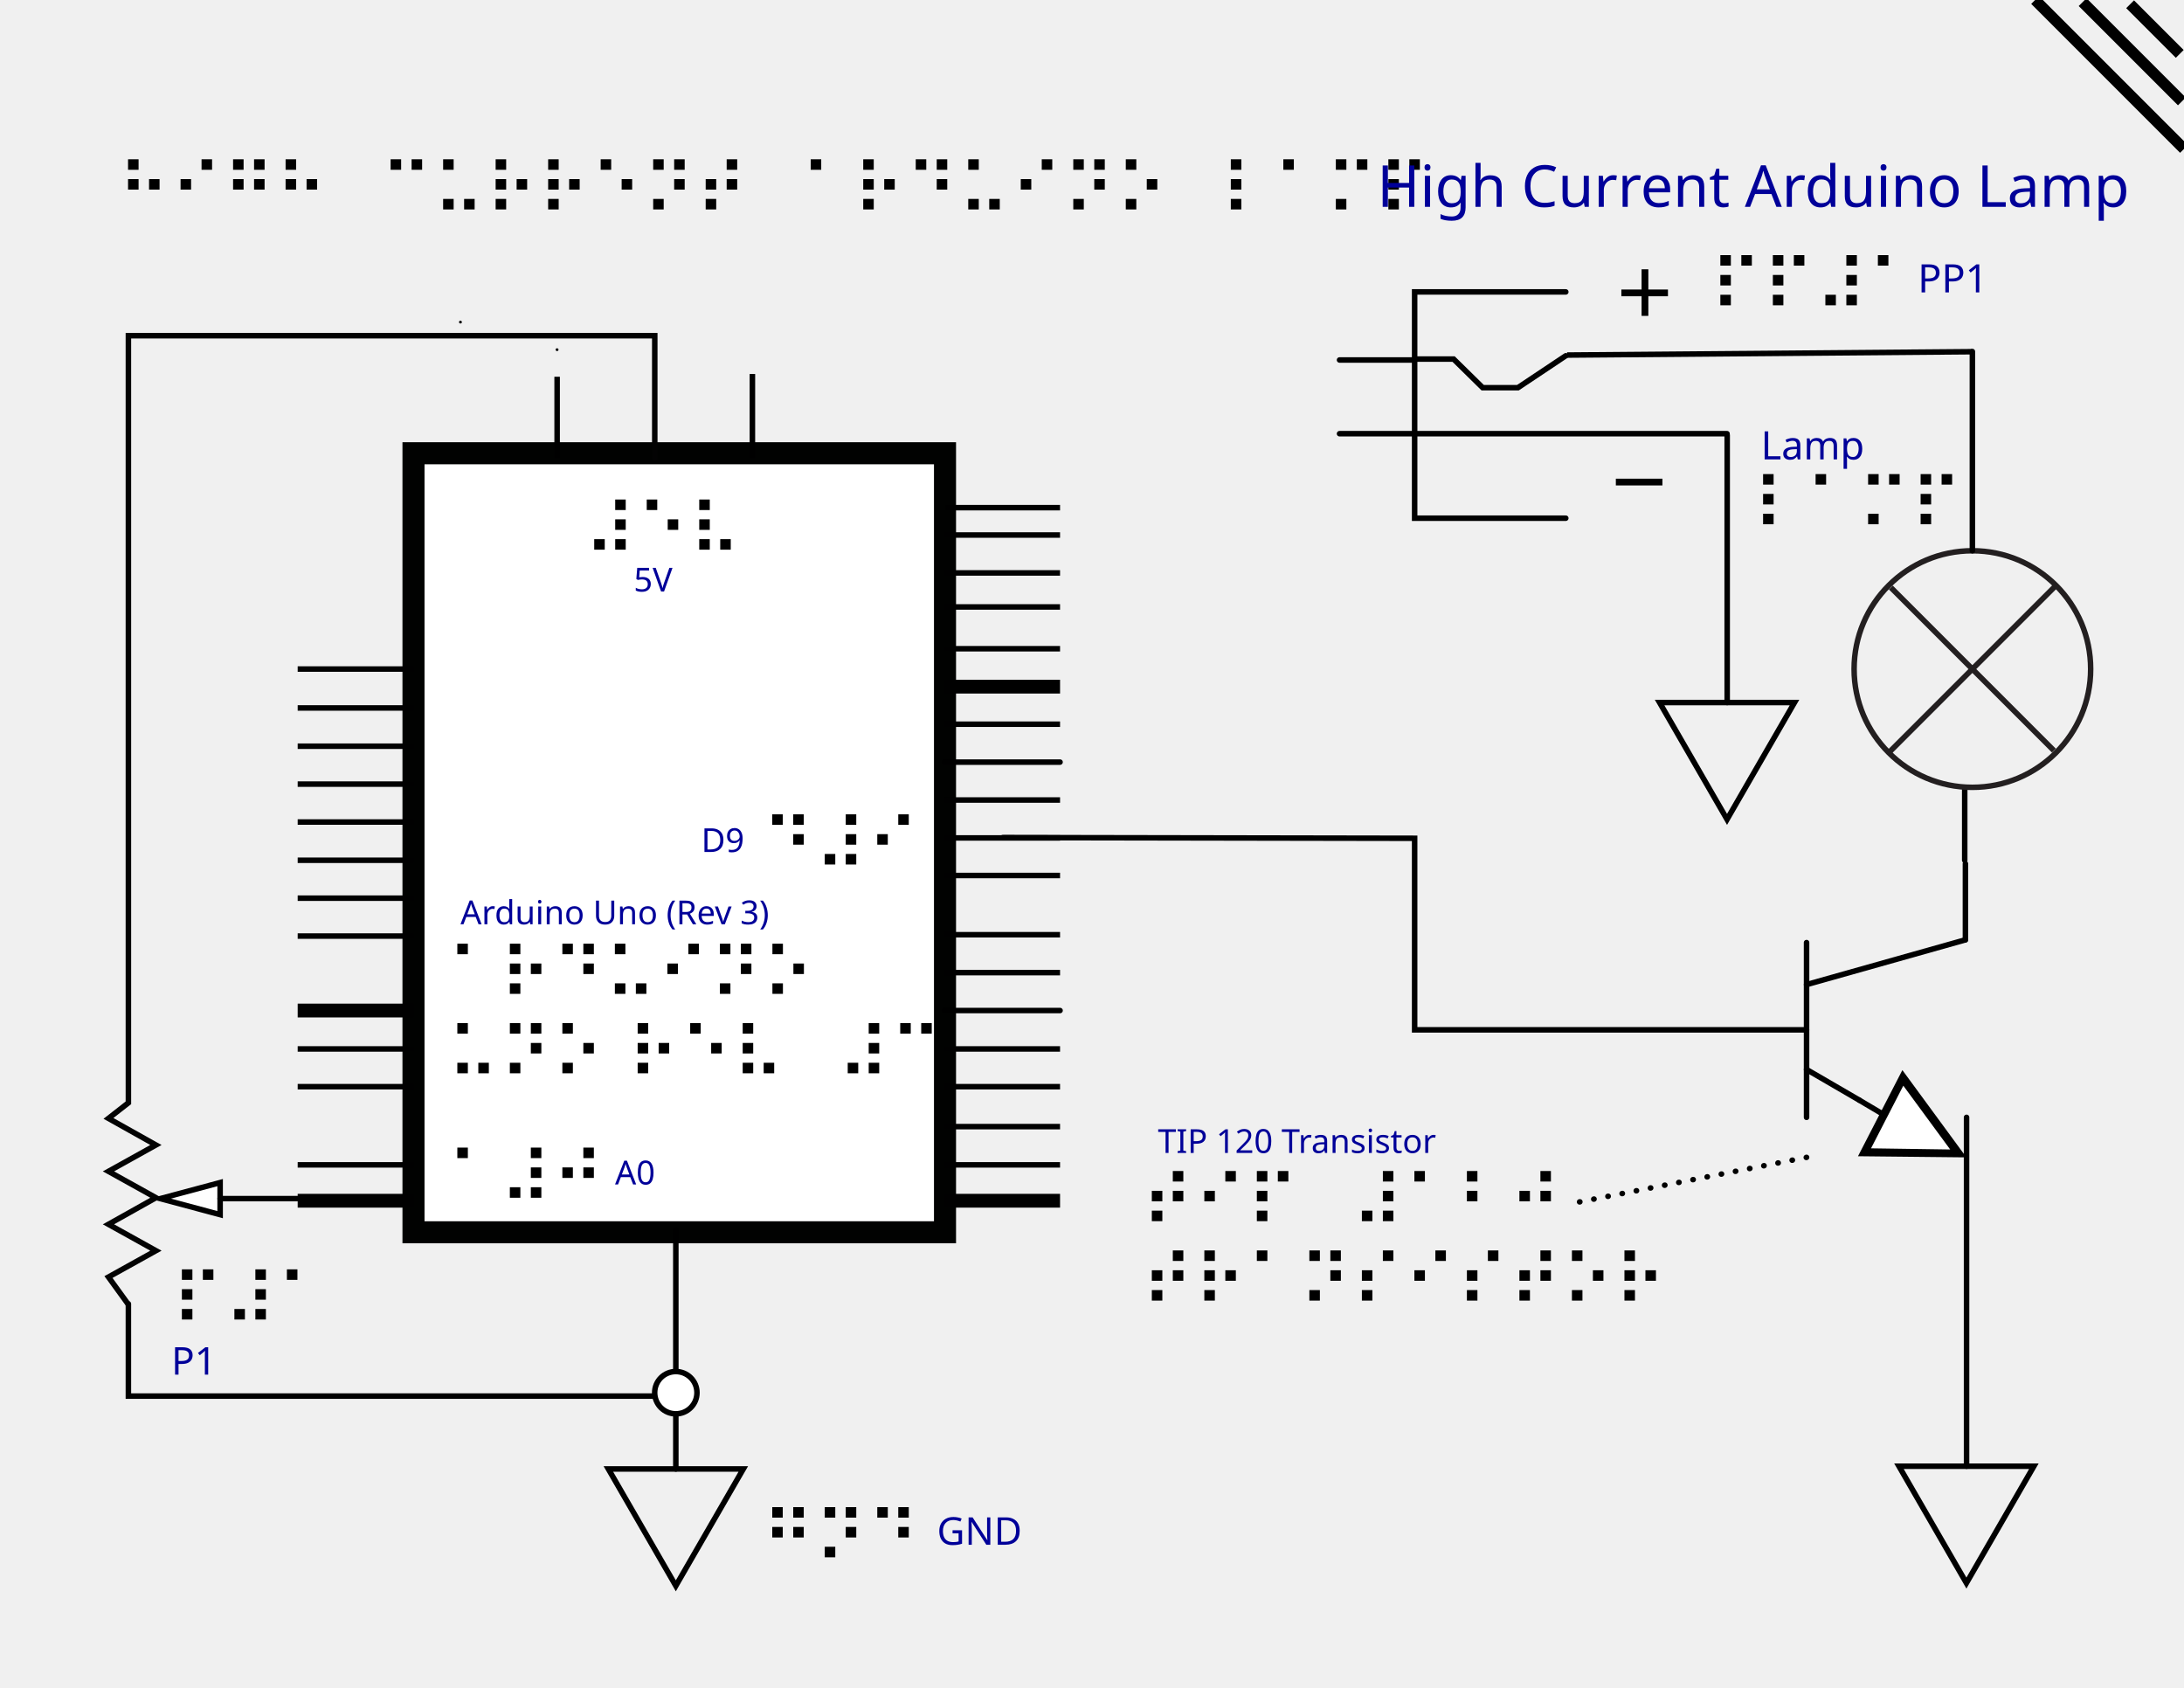
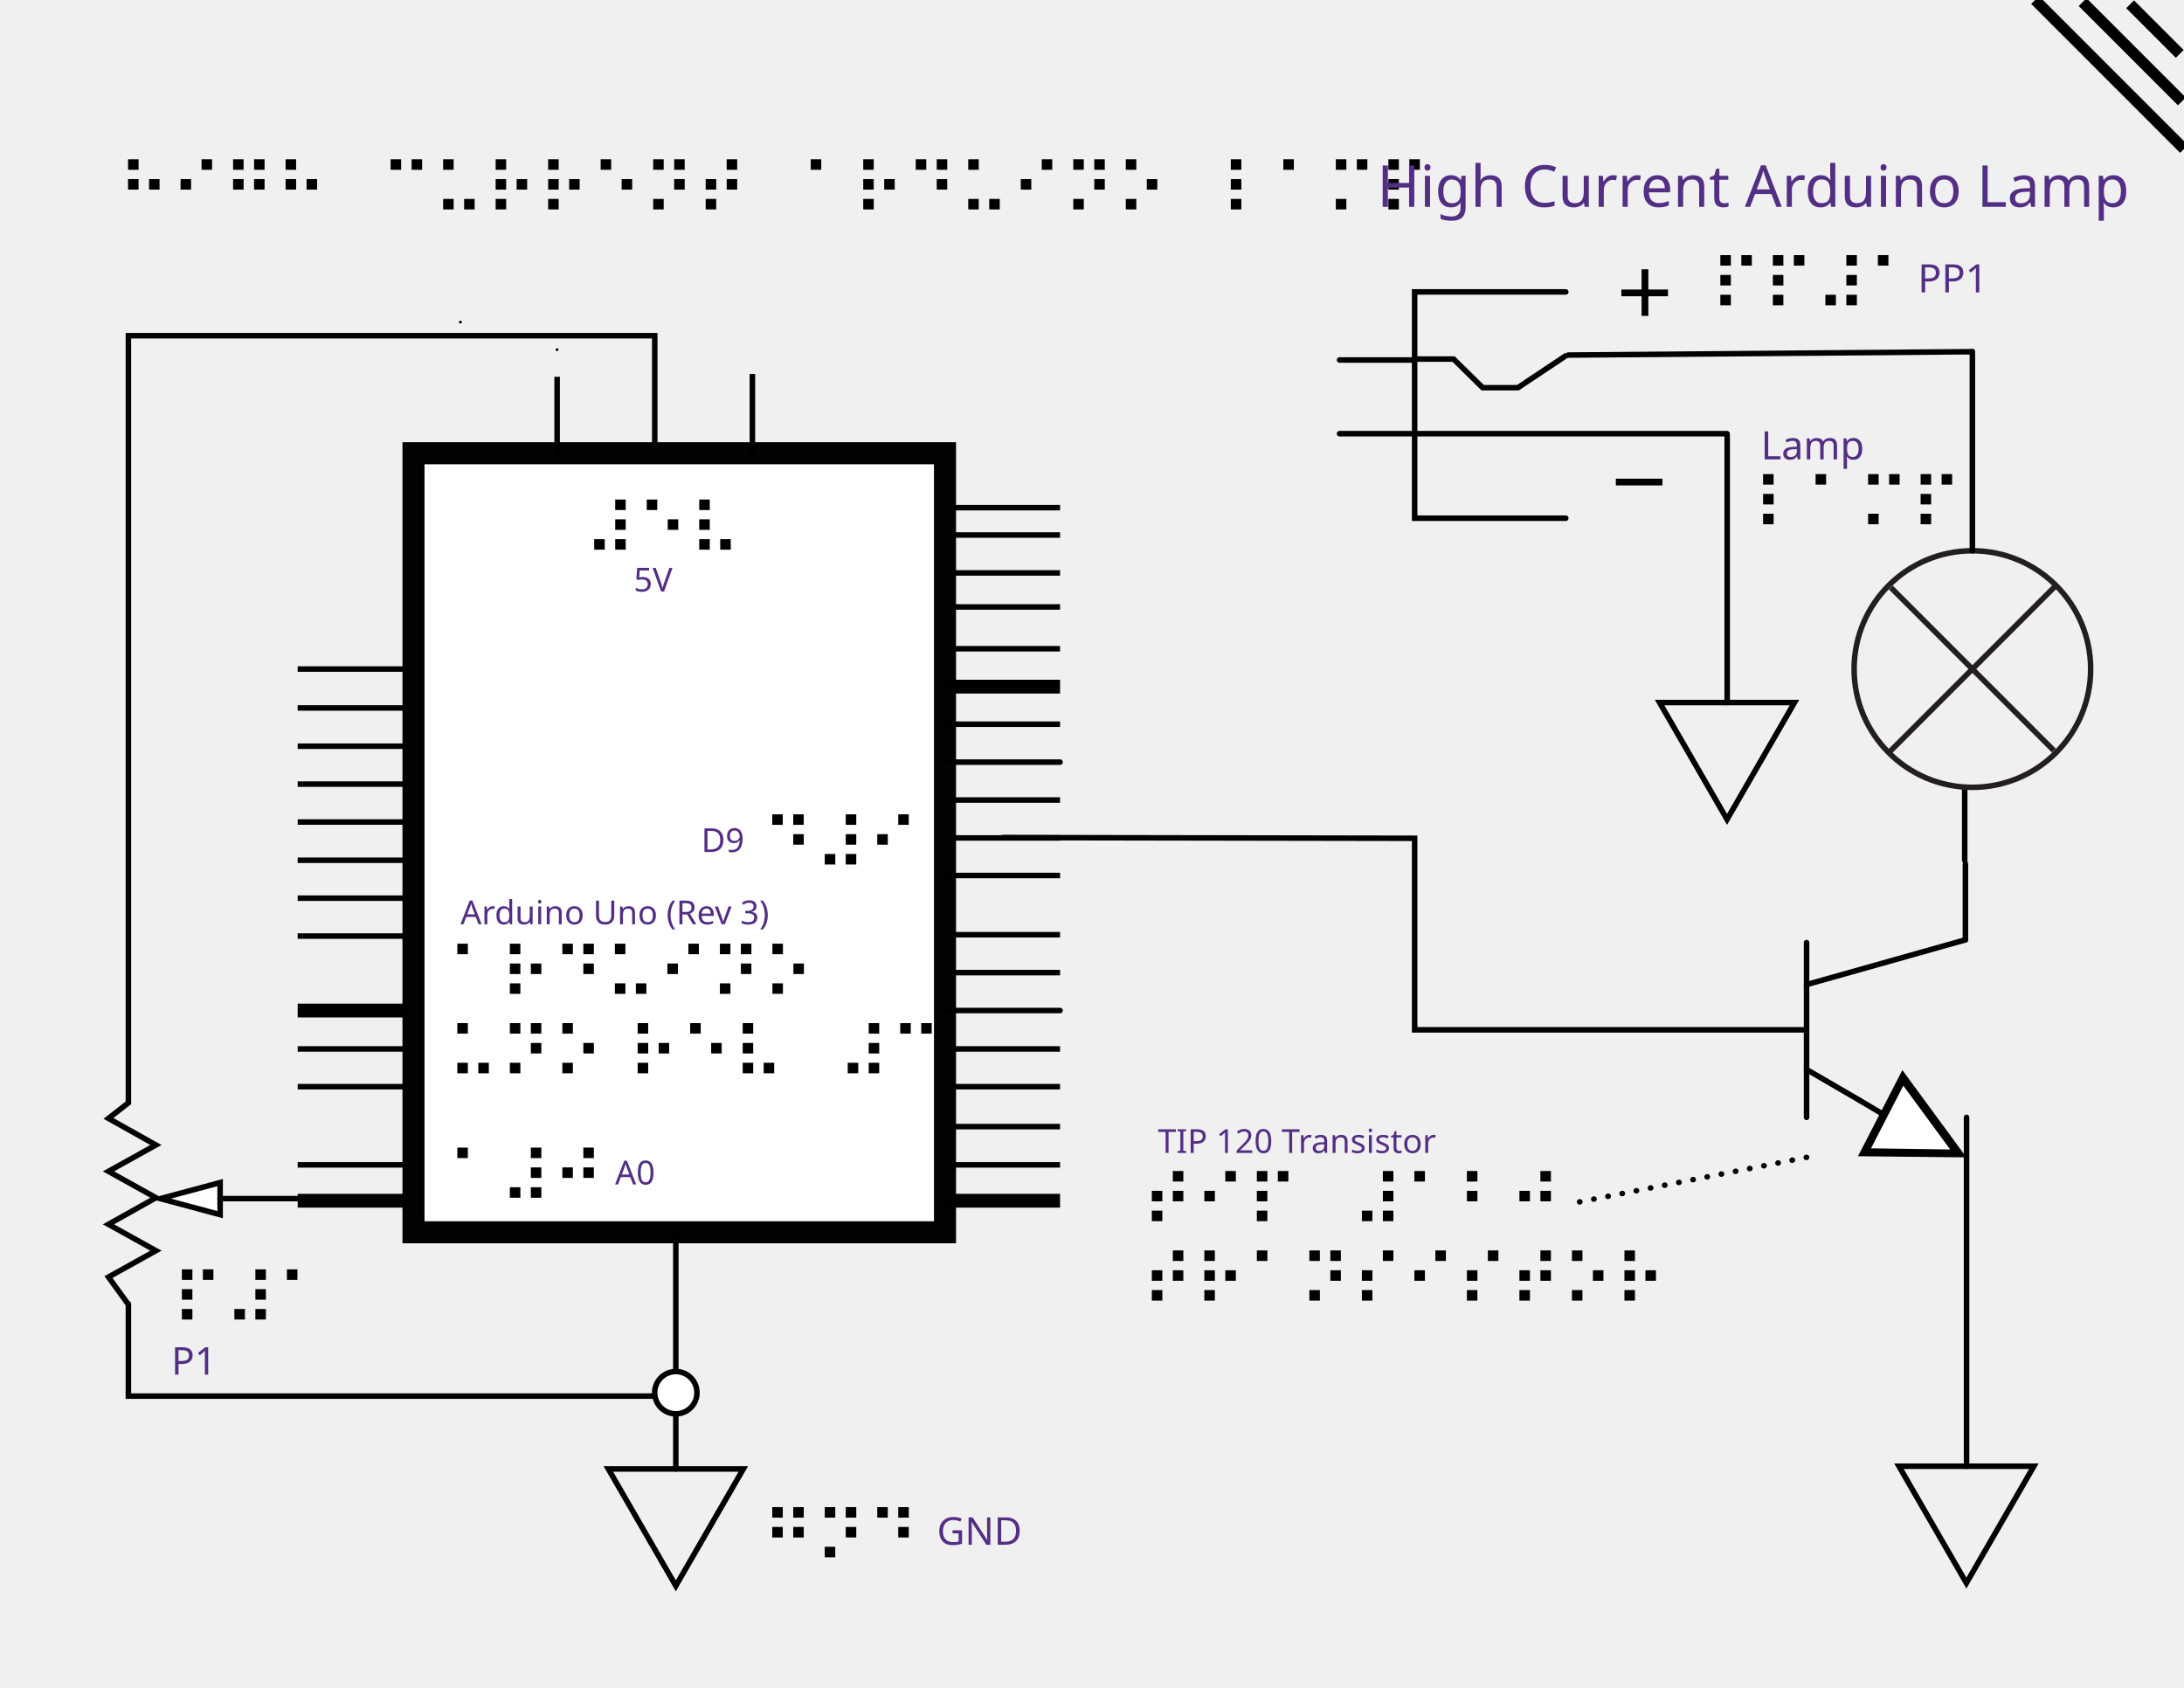
<svg xmlns="http://www.w3.org/2000/svg" version="1.1" id="Layer_1" x="0px" y="0px" width="792px" height="612px" viewBox="0 0 792 612" enable-background="new 0 0 792 612" xml:space="preserve">
  <g id="plaintext" display="none">
    <text transform="matrix(1 0 0 1 262.8433 340.8613)" display="inline" font-family="'MyriadPro-Regular'" font-size="17.733">Output</text>
    <text transform="matrix(1 0 0 1 162.7798 362.1406)" display="inline" font-family="'MyriadPro-Regular'" font-size="17.733">from microcontroller</text>
    <text transform="matrix(1 0 0 1 29.8711 236.959)" display="inline" font-family="'MyriadPro-Regular'" font-size="17.733">Digital Output</text>
    <text transform="matrix(1 0 0 1 404.5684 400.3926)" display="inline" font-family="'MyriadPro-Regular'" font-size="17.733">220Ω</text>
    <text transform="matrix(1 0 0 1 413.8398 467.625)" display="inline" font-family="'MyriadPro-Regular'" font-size="17.733">LED</text>
  </g>
  <g id="Braille_1_">
    <text transform="matrix(1 0 0 1 42.626 78.0645)" font-family="'AppleBraille'" font-size="26">⠓⠊⠛⠓⠀⠉⠥⠗⠗⠑⠝⠞⠀⠁⠗⠙⠥⠊⠝⠕⠀⠇⠁⠍⠏</text>
  </g>
-   <text transform="matrix(1 0 0 1 499.3809 74.998)" fill="#000099" font-family="'ArialMT'" font-size="21">High Current Arduino Lamp</text>
+   <text transform="matrix(1 0 0 1 499.3809 74.998)" fill="#532E85" font-family="'ArialMT'" font-size="21">High Current Arduino Lamp</text>
  <g>
    <g transform="translate(126.231,26.6186)">
      <g id="schematic">
        <rect x="23.717" y="137.719" fill="#FFFFFF" stroke="#010201" stroke-width="8" stroke-linecap="round" width="192.747" height="282.479" />
        <line id="connector63pin" fill="none" stroke="#000000" stroke-width="2" stroke-miterlimit="10" x1="216.68" y1="157.455" x2="258.183" y2="157.455" />
        <path id="connector56pin_1_" fill="none" stroke="#000000" stroke-width="2" stroke-miterlimit="10" d="M216.68,352.463" />
        <line id="connector86pin" fill="none" stroke="#000000" stroke-width="2" stroke-miterlimit="10" x1="75.805" y1="109.988" x2="75.805" y2="139.504" />
        <line id="connector40pin" fill="none" x1="111.212" y1="103.988" x2="111.212" y2="139.504" />
        <rect id="connector40terminal" x="110.351" y="102.269" fill="none" width="1.723" height="1.719" />
        <line id="connector46pin" fill="none" x1="111.212" y1="103.988" x2="111.212" y2="139.504" />
        <rect id="connector46terminal" x="110.351" y="102.269" fill="none" width="1.723" height="1.719" />
        <polyline id="connector87pin_2_" fill="none" stroke="#030303" stroke-width="2" stroke-linecap="round" points="     -79.835,446.167 -86.897,436.427 -69.69,426.869 -86.897,417.31 -69.69,407.667 -86.897,398.107 -69.69,388.548 -86.897,378.904      -79.67,373.255 -79.67,95.109 111.212,95.109 111.212,139.504    " />
        <line id="connector90pin" fill="none" stroke="#000000" stroke-width="2" stroke-miterlimit="10" x1="146.619" y1="108.988" x2="146.619" y2="139.504" />
      </g>
    </g>
  </g>
  <g>
    <g transform="translate(0,64.2787)">
      <g id="schematic_2_">
-         <text transform="matrix(1 0 0 1 254.3052 244.6471)" fill="#000099" font-family="'ArialMT'" font-size="12">D9</text>
-         <text transform="matrix(1 0 0 1 166.9902 270.8502)" fill="#000099" font-family="'ArialMT'" font-size="12">Arduino Uno (Rev 3)</text>
-         <text transform="matrix(1 0 0 1 229.8081 150.1881)" fill="#000099" font-family="'ArialMT'" font-size="12">5V</text>
+         <text transform="matrix(1 0 0 1 254.3052 244.6471)" fill="#532E85" font-family="'ArialMT'" font-size="12">D9</text>
+         <text transform="matrix(1 0 0 1 166.9902 270.8502)" fill="#532E85" font-family="'ArialMT'" font-size="12">Arduino Uno (Rev 3)</text>
+         <text transform="matrix(1 0 0 1 229.8081 150.1881)" fill="#532E85" font-family="'ArialMT'" font-size="12">5V</text>
      </g>
    </g>
  </g>
  <text transform="matrix(1 0 0 1 276.2344 566.7861)" font-family="'AppleBraille'" font-size="26">⠛⠝⠙</text>
  <text transform="matrix(1 0 0 1 276.2344 315.584)" font-family="'AppleBraille'" font-size="26">⠙⠼⠊</text>
  <text transform="matrix(1 0 0 1 211.6753 201.4336)" font-family="'AppleBraille'" font-size="26">⠼⠑⠧</text>
  <text transform="matrix(1 0 0 1 162.0361 362.4893)" font-family="'AppleBraille'" font-size="26">⠁⠗⠙⠥⠊⠝⠕</text>
  <text transform="matrix(1 0 0 1 162.0361 391.2891)" font-family="'AppleBraille'" font-size="26">⠥⠝⠕ ⠗⠑⠧⠀⠼⠉</text>
-   <text transform="matrix(1 0 0 1 339.7832 560.1143)" fill="#000099" font-family="'ArialMT'" font-size="13.909">GND</text>
+   <text transform="matrix(1 0 0 1 339.7832 560.1143)" fill="#532E85" font-family="'ArialMT'" font-size="13.909">GND</text>
  <g>
    <path fill="none" stroke="#414141" stroke-width="2" stroke-linecap="round" d="M235.412,110.509" />
    <path fill="none" stroke="#414141" stroke-width="2" stroke-linecap="round" d="M229.335,114.062" />
  </g>
  <g>
    <path fill="none" stroke="#414141" stroke-width="2" stroke-linecap="round" d="M244.232,114.062" />
  </g>
  <g>
    <path fill="none" stroke="#000000" stroke-width="2" stroke-miterlimit="10" d="M375.254,408.785" />
  </g>
  <g>
    <path fill="none" stroke="#414141" stroke-width="2" stroke-linecap="round" d="M246.29,448.816" />
  </g>
  <path fill="none" stroke="#030303" stroke-width="2" stroke-linecap="round" d="M246.735,448.816" />
  <g>
    <g>
      <path fill="none" stroke="#000000" stroke-width="2" stroke-linecap="round" d="M246.252,448.816" />
      <path fill="none" stroke="#000000" stroke-width="2" stroke-linecap="round" d="M246.538,455.558" />
    </g>
  </g>
  <g>
    <g>
      <path fill="none" stroke="#000000" stroke-width="2" stroke-linecap="round" stroke-miterlimit="10" d="M320.926,119.908" />
    </g>
  </g>
  <g>
    <g>
      <line fill="none" stroke="#000000" stroke-linecap="round" stroke-miterlimit="10" x1="202.036" y1="126.79" x2="201.987" y2="126.781" />
      <line fill="none" stroke="#000000" stroke-linecap="round" stroke-miterlimit="10" x1="166.997" y1="116.799" x2="166.948" y2="116.79" />
    </g>
  </g>
  <g>
    <line fill="none" stroke="#000000" stroke-width="4" stroke-miterlimit="10" x1="755.229" y1="0.772" x2="791.227" y2="36.771" />
    <line fill="none" stroke="#000000" stroke-width="4" stroke-miterlimit="10" x1="738" y1="0" x2="792" y2="54" />
    <line fill="none" stroke="#000000" stroke-width="4" stroke-miterlimit="10" x1="772.457" y1="1.543" x2="790.457" y2="19.543" />
  </g>
  <line fill="none" stroke="#010101" stroke-width="2" stroke-miterlimit="10" x1="149.948" y1="242.592" x2="107.95" y2="242.592" />
  <line fill="none" stroke="#010101" stroke-width="2" stroke-miterlimit="10" x1="149.948" y1="256.703" x2="107.95" y2="256.703" />
  <line fill="none" stroke="#010101" stroke-width="2" stroke-miterlimit="10" x1="149.948" y1="270.57" x2="107.95" y2="270.57" />
  <line fill="none" stroke="#010101" stroke-width="2" stroke-miterlimit="10" x1="149.948" y1="284.313" x2="107.95" y2="284.313" />
  <line fill="none" stroke="#010101" stroke-width="2" stroke-miterlimit="10" x1="149.948" y1="298.058" x2="107.95" y2="298.058" />
  <line fill="none" stroke="#010101" stroke-width="2" stroke-miterlimit="10" x1="149.948" y1="311.926" x2="107.95" y2="311.926" />
  <line fill="none" stroke="#010101" stroke-width="2" stroke-miterlimit="10" x1="149.948" y1="325.672" x2="107.95" y2="325.672" />
  <line fill="none" stroke="#010101" stroke-width="2" stroke-miterlimit="10" x1="149.948" y1="339.414" x2="107.95" y2="339.414" />
  <line fill="none" stroke="#010101" stroke-width="5" stroke-miterlimit="10" x1="149.948" y1="366.411" x2="107.95" y2="366.411" />
  <line fill="none" stroke="#010101" stroke-width="2" stroke-miterlimit="10" x1="149.948" y1="380.338" x2="107.95" y2="380.338" />
  <line fill="none" stroke="#010101" stroke-width="2" stroke-miterlimit="10" x1="149.948" y1="394.021" x2="107.95" y2="394.021" />
  <line fill="none" stroke="#010101" stroke-width="2" stroke-miterlimit="10" x1="149.948" y1="422.369" x2="107.95" y2="422.369" />
  <line fill="none" stroke="#010101" stroke-width="5" stroke-miterlimit="10" x1="149.948" y1="435.377" x2="107.95" y2="435.377" />
  <line fill="none" stroke="#000000" stroke-width="2" stroke-linecap="round" x1="384.414" y1="366.411" x2="342.416" y2="366.411" />
  <line fill="none" stroke="#000000" stroke-width="2" stroke-linecap="round" x1="384.414" y1="276.338" x2="342.416" y2="276.338" />
  <line fill="none" stroke="#010101" stroke-width="2" stroke-miterlimit="10" x1="384.414" y1="352.666" x2="342.416" y2="352.666" />
  <line fill="none" stroke="#010101" stroke-width="2" stroke-miterlimit="10" x1="384.414" y1="338.924" x2="342.416" y2="338.924" />
  <line fill="none" stroke="#010101" stroke-width="2" stroke-miterlimit="10" x1="384.414" y1="317.447" x2="342.416" y2="317.447" />
  <line fill="none" stroke="#010101" stroke-width="2" stroke-miterlimit="10" x1="384.414" y1="303.826" x2="342.416" y2="303.826" />
  <line fill="none" stroke="#010101" stroke-width="2" stroke-miterlimit="10" x1="384.414" y1="290.081" x2="342.416" y2="290.081" />
  <line fill="none" stroke="#010101" stroke-width="2" stroke-miterlimit="10" x1="384.414" y1="262.592" x2="342.416" y2="262.592" />
  <line fill="none" stroke="#010101" stroke-width="5" stroke-miterlimit="10" x1="384.414" y1="248.971" x2="342.416" y2="248.971" />
  <line fill="none" stroke="#010101" stroke-width="2" stroke-miterlimit="10" x1="384.414" y1="235.227" x2="342.416" y2="235.227" />
  <line fill="none" stroke="#010101" stroke-width="2" stroke-miterlimit="10" x1="384.414" y1="207.738" x2="342.416" y2="207.738" />
  <line fill="none" stroke="#010101" stroke-width="2" stroke-miterlimit="10" x1="384.414" y1="220.074" x2="342.416" y2="220.074" />
  <line fill="none" stroke="#010101" stroke-width="2" stroke-miterlimit="10" x1="384.414" y1="193.996" x2="342.416" y2="193.996" />
  <line fill="none" stroke="#010101" stroke-width="2" stroke-miterlimit="10" x1="384.414" y1="380.338" x2="342.416" y2="380.338" />
  <line fill="none" stroke="#010101" stroke-width="2" stroke-miterlimit="10" x1="384.414" y1="394.021" x2="342.416" y2="394.021" />
  <line fill="none" stroke="#010101" stroke-width="2" stroke-miterlimit="10" x1="384.414" y1="408.502" x2="342.416" y2="408.502" />
  <line fill="none" stroke="#010101" stroke-width="2" stroke-miterlimit="10" x1="384.414" y1="422.369" x2="342.416" y2="422.369" />
  <line fill="none" stroke="#010101" stroke-width="5" stroke-miterlimit="10" x1="384.414" y1="435.377" x2="342.416" y2="435.377" />
  <g>
    <g>
      <g transform="translate(191.548,91.3167)">
        <g id="schematic_6_">
          <path id="connector0pin_6_" fill="none" stroke="#000000" stroke-width="2" stroke-linecap="round" d="M53.532,441.323v-86.761" />
          <g id="connector0terminal_2_">
				</g>
        </g>
      </g>
    </g>
  </g>
  <polygon fill="none" stroke="#000000" stroke-width="2" stroke-linecap="round" points="269.545,532.638 245.08,575.013   220.615,532.638 " />
  <g>
    <g>
      <g transform="translate(191.548,91.3167)">
        <g id="schematic_5_">
          <g id="connector0terminal_4_">
				</g>
        </g>
      </g>
    </g>
    <g>
      <path fill="none" stroke="#000000" stroke-width="2" stroke-linecap="round" d="M706.883,504.98" />
    </g>
  </g>
  <polygon fill="none" stroke="#000000" stroke-width="2" stroke-linecap="round" points="737.561,531.638 713.096,574.013   688.631,531.638 " />
  <polyline fill="none" stroke="#000000" stroke-width="2" stroke-linecap="round" points="655.126,373.411 512.999,373.411   512.999,303.957 363.663,303.695 " />
  <g>
    <line fill="none" stroke="#000000" stroke-width="2" stroke-linecap="round" x1="712.733" y1="340.775" x2="655.126" y2="357.007" />
    <path fill="none" stroke="#000000" stroke-miterlimit="10" d="M677.235,392.374" />
    <line fill="none" stroke="#000000" stroke-width="2" stroke-linecap="round" x1="674.286" y1="398.925" x2="655.126" y2="387.79" />
    <path id="connector0pin_4_" fill="none" stroke="#000000" stroke-width="2" stroke-linecap="round" d="M655.126,375.671" />
    <line id="connector2pin_2_" fill="none" stroke="#000000" stroke-width="2" stroke-linecap="round" x1="713.146" y1="531.638" x2="713.146" y2="405.146" />
    <path id="connector0pin_8_" fill="none" stroke="#000000" stroke-width="2" stroke-linecap="round" d="M712.479,311.926v-26.444" />
    <path id="connector0pin_1_" fill="none" stroke="#000000" stroke-width="2" stroke-linecap="round" d="M712.733,340.775v-27.606" />
    <line fill="none" stroke="#000000" stroke-width="2" stroke-linecap="round" x1="655.126" y1="341.775" x2="655.126" y2="405.146" />
  </g>
  <path id="connector1pin_2_" fill="none" stroke="#797979" stroke-width="2" stroke-linecap="round" d="M676.882,403.585" />
  <path fill="none" stroke="#414141" stroke-width="2" stroke-linecap="round" d="M676.882,403.585" />
  <line fill="none" stroke="#000000" stroke-width="2" stroke-linecap="round" x1="674.286" y1="398.925" x2="685.016" y2="405.29" />
  <path fill="none" stroke="#000000" stroke-width="2" stroke-linecap="round" d="M691.692,400.343" />
  <path fill="none" stroke="#000000" stroke-width="2" stroke-linecap="round" d="M684.452,413.708" />
  <path fill="none" stroke="#000000" stroke-width="2" stroke-linecap="round" d="M691.692,400.343" />
  <path fill="none" stroke="#000000" stroke-width="2" stroke-linecap="round" d="M684.452,413.708" />
  <path fill="none" stroke="#000000" stroke-width="2" stroke-linecap="round" d="M692.161,403.392" />
  <path fill="none" stroke="#000000" stroke-width="2" stroke-linecap="round" d="M691.938,412.64" />
  <path fill="none" stroke="#000000" stroke-width="2" stroke-linecap="round" d="M695.966,409.366" />
  <path fill="none" stroke="#000000" stroke-width="2" stroke-linecap="round" d="M696.352,412.899" />
  <g>
    <polygon fill="#FFFFFF" points="710.249,418.188 676.245,417.778 683.212,404.257 690.18,390.734  " />
-     <path d="M713.096,419.653l-39.321-0.41l16.097-31.234L713.096,419.653z M678.505,416.376l28.707,0.418l-17-23.133L678.505,416.376z   " />
-   </g>
-   <path d="M709.423,419.474c-0.686-0.354-1.072-1.235-0.655-2.053c0.354-0.676,1.235-1.067,2.052-0.647" />
+     <path d="M713.096,419.653l-39.32-0.41l16.097-31.234L713.096,419.653z M678.505,416.376l28.707,0.418l-17-23.133L678.505,416.376z" />
+   </g>
+   <path d="M709.423,419.474c-0.686-0.354-1.072-1.234-0.655-2.053c0.354-0.676,1.235-1.067,2.053-0.646" />
  <g id="connector0terminal_1_">
    <path fill="none" d="M689.971,407.739L689.971,407.739L689.971,407.739z" />
  </g>
  <g>
    <g>
      <polygon fill="#FFFFFF" stroke="#000000" stroke-width="2" stroke-miterlimit="10" points="79.826,440.421 58.145,434.61     79.826,428.8   " />
    </g>
  </g>
  <line fill="none" stroke="#010101" stroke-width="2" stroke-linecap="round" x1="79.826" y1="434.61" x2="114.5" y2="434.61" />
  <g>
    <path fill="none" stroke="#414141" stroke-width="2" stroke-linecap="round" d="M46.274,470.325" />
  </g>
  <path id="connector1pin_3_" fill="none" stroke="#797979" stroke-width="2" stroke-linecap="round" d="M46.561,399.183" />
  <path fill="none" stroke="#414141" stroke-width="2" stroke-linecap="round" d="M46.561,399.183" />
  <path id="connector0pin_2_" fill="none" stroke="#7B7B7B" stroke-width="2" stroke-linecap="round" d="M46.982,395.964" />
  <path id="connector0pin_3_" fill="none" stroke="#000000" stroke-width="2" stroke-linecap="round" d="M245.08,506.21H46.56v-33.426  " />
  <circle fill="#FFFFFF" stroke="#000000" stroke-width="2" stroke-miterlimit="10" cx="245.08" cy="504.98" r="7.668" />
-   <text transform="matrix(1 0 0 1 223.0405 429.4668)" fill="#000099" font-family="'ArialMT'" font-size="12">A0</text>
+   <text transform="matrix(1 0 0 1 223.0405 429.4668)" fill="#532E85" font-family="'ArialMT'" font-size="12">A0</text>
  <text transform="matrix(1 0 0 1 162.0361 436.4209)" font-family="'AppleBraille'" font-size="26">⠁⠼⠚</text>
  <line fill="none" stroke="#000000" stroke-width="2" stroke-miterlimit="10" x1="715.033" y1="127.528" x2="568.29" y2="128.745" />
  <g id="partLabel_12_">
    <g transform="translate(0.4,0)">
      <g id="schematicLabel_12_">
-         <text transform="matrix(1 0 0 1 695.059 106.0293)" fill="#000099" font-family="'ArialMT'" font-size="14.247">PP1</text>
+         <text transform="matrix(1 0 0 1 695.059 106.0293)" fill="#532E85" font-family="'ArialMT'" font-size="14.247">PP1</text>
      </g>
    </g>
  </g>
  <text transform="matrix(1 0 0 1 620.0508 112.8164)" fill="#010101" font-family="'AppleBraille'" font-size="26">⠏⠏⠼⠁</text>
  <g id="partLabel_1_">
    <g transform="translate(0.4,0)">
      <g id="schematicLabel_1_">
-         <text transform="matrix(1 0 0 1 638.1498 166.582)" fill="#000099" font-family="'ArialMT'" font-size="14.247">Lamp</text>
+         <text transform="matrix(1 0 0 1 638.1498 166.582)" fill="#532E85" font-family="'ArialMT'" font-size="14.247">Lamp</text>
      </g>
    </g>
  </g>
  <text transform="matrix(1 0 0 1 635.5498 192.2148)" fill="#010101" font-family="'AppleBraille'" font-size="26">⠇⠁⠍⠏</text>
  <polyline fill="none" stroke="#000000" stroke-width="2" stroke-linecap="round" points="512.999,130.191 527.126,130.191   537.68,140.573 550.45,140.573 567.812,129 " />
  <polyline fill="none" stroke="#000000" stroke-width="2" stroke-linecap="round" points="512.999,157.254 530.532,157.254   626.29,157.254 " />
  <polyline id="box_1_" fill="none" stroke="#000000" stroke-width="2" stroke-linecap="round" points="567.812,187.895   512.999,187.895 512.999,105.848 567.812,105.848 " />
  <line id="connector2pin_7_" fill="none" stroke="#000000" stroke-width="2" stroke-linecap="round" x1="512.999" y1="157.254" x2="485.763" y2="157.254" />
  <line id="connector0pin_19_" fill="none" stroke="#000000" stroke-width="2" stroke-linecap="round" x1="512.999" y1="130.53" x2="485.763" y2="130.53" />
-   <rect x="587.969" y="104.977" width="16.892" height="2.446" />
-   <rect x="585.969" y="173.568" width="16.892" height="2.446" />
+   <rect x="587.969" y="104.977" width="16.893" height="2.446" />
+   <rect x="585.969" y="173.568" width="16.893" height="2.446" />
  <rect x="595.301" y="97.641" width="2.45" height="16.895" />
  <path fill="none" stroke="#000000" stroke-width="2" stroke-miterlimit="10" d="M715.259,127.462" />
  <path fill="none" stroke="#010101" stroke-width="2" stroke-linecap="round" d="M738.739,356.881" />
  <path fill="none" stroke="#010101" stroke-width="2" stroke-linecap="round" d="M684.907,356.881" />
  <path id="connector1pin_9_" fill="none" stroke="#010101" stroke-width="2" stroke-linecap="round" d="M711.747,284.313" />
  <g>
    <g>
      <g transform="translate(191.548,91.3167)">
        <g id="schematic_1_">
          <g id="connector0terminal_3_">
				</g>
        </g>
      </g>
    </g>
    <g>
      <path fill="none" stroke="#000000" stroke-width="2" stroke-linecap="round" d="M620.077,228.076" />
    </g>
  </g>
  <polygon fill="none" stroke="#000000" stroke-width="2" stroke-linecap="round" points="650.755,254.733 626.29,297.108   601.825,254.733 " />
  <line id="connector2pin_1_" fill="none" stroke="#000000" stroke-width="2" stroke-linecap="round" x1="626.341" y1="254.733" x2="626.341" y2="157.798" />
  <g>
    <g id="connector0terminal_5_">
      <rect x="703.629" y="241.313" fill="none" width="0.003" height="0.008" />
    </g>
-     <path fill="none" stroke="#231F20" stroke-width="2" d="M715.257,199.702c23.688,0,42.894,19.203,42.894,42.89   c0,23.688-19.205,42.89-42.894,42.89c-23.684,0-42.888-19.202-42.888-42.89C672.369,218.904,691.573,199.702,715.257,199.702z" />
+     <path fill="none" stroke="#231F20" stroke-width="2" d="M715.257,199.702c23.688,0,42.895,19.203,42.895,42.89   c0,23.688-19.205,42.89-42.895,42.89c-23.684,0-42.888-19.202-42.888-42.89C672.369,218.904,691.573,199.702,715.257,199.702z" />
    <line fill="none" stroke="#231F20" stroke-width="2" x1="684.974" y1="272.878" x2="745.544" y2="212.307" />
    <line fill="none" stroke="#231F20" stroke-width="2" x1="744.822" y1="272.161" x2="685.688" y2="213.023" />
  </g>
  <line fill="none" stroke="#000000" stroke-width="2" stroke-linecap="round" x1="715.259" y1="127.462" x2="715.259" y2="199.702" />
  <text transform="matrix(1 0 0 1 413.8847 444.9131)" font-family="'AppleBraille'" font-size="26">⠞⠊⠏⠀⠼⠁⠃⠚⠀</text>
  <text transform="matrix(1 0 0 1 413.8847 473.7129)" font-family="'AppleBraille'" font-size="26">⠞⠗⠁⠝⠎⠊⠎⠞⠕⠗</text>
  <g id="partLabel_4_">
    <g>
      <g transform="translate(160.733,140.378)">
        <g id="schematicLabel_10_">
-           <text transform="matrix(1 0 0 1 259.1508 277.6678)" fill="#000099" font-family="'ArialMT'" font-size="12">TIP 120 Transistor</text>
+           <text transform="matrix(1 0 0 1 259.1508 277.6678)" fill="#532E85" font-family="'ArialMT'" font-size="12">TIP 120 Transistor</text>
        </g>
      </g>
    </g>
  </g>
  <line fill="none" stroke="#000000" stroke-width="2" stroke-linecap="round" stroke-miterlimit="10" stroke-dasharray="0.103,5.133" x1="655.126" y1="419.653" x2="569.645" y2="436.421" />
  <text transform="matrix(1 0 0 1 62.145 480.5693)" font-family="'AppleBraille'" font-size="26">⠏⠼⠁</text>
-   <text transform="matrix(1 0 0 1 62.145 498.4248)" fill="#000099" font-family="'ArialMT'" font-size="13.909">P1</text>
+   <text transform="matrix(1 0 0 1 62.145 498.4248)" fill="#532E85" font-family="'ArialMT'" font-size="13.909">P1</text>
</svg>
